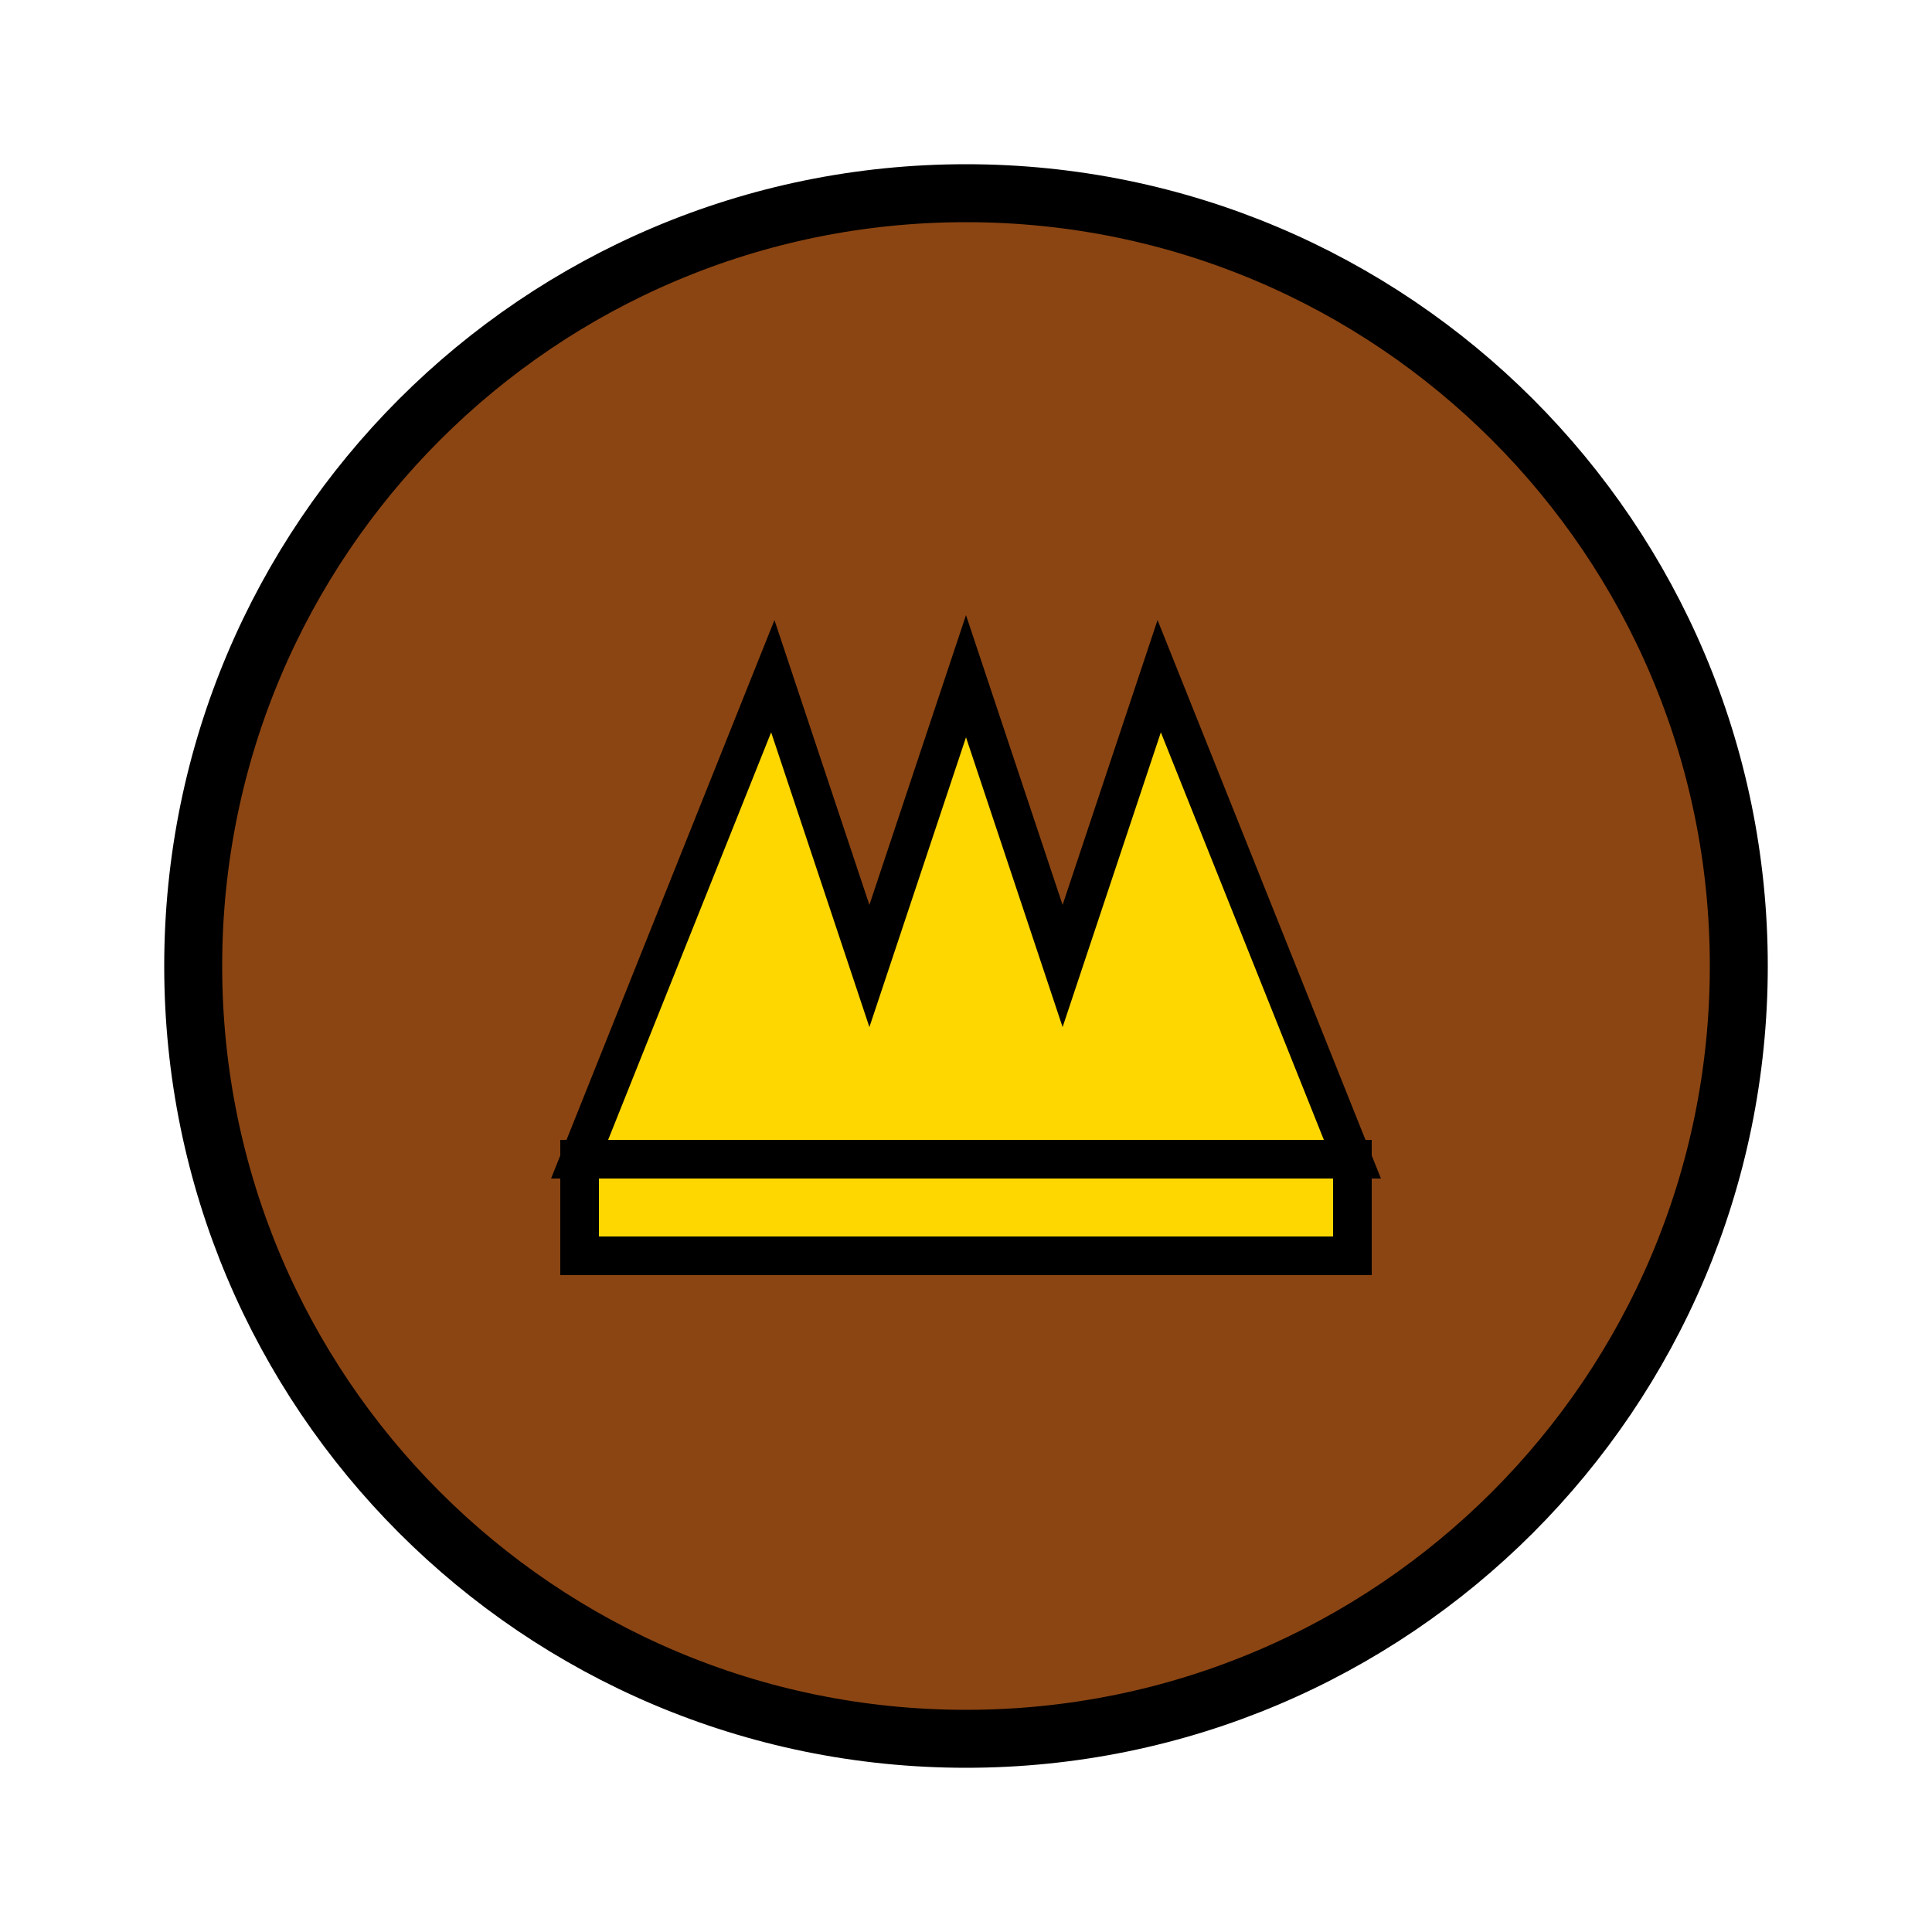
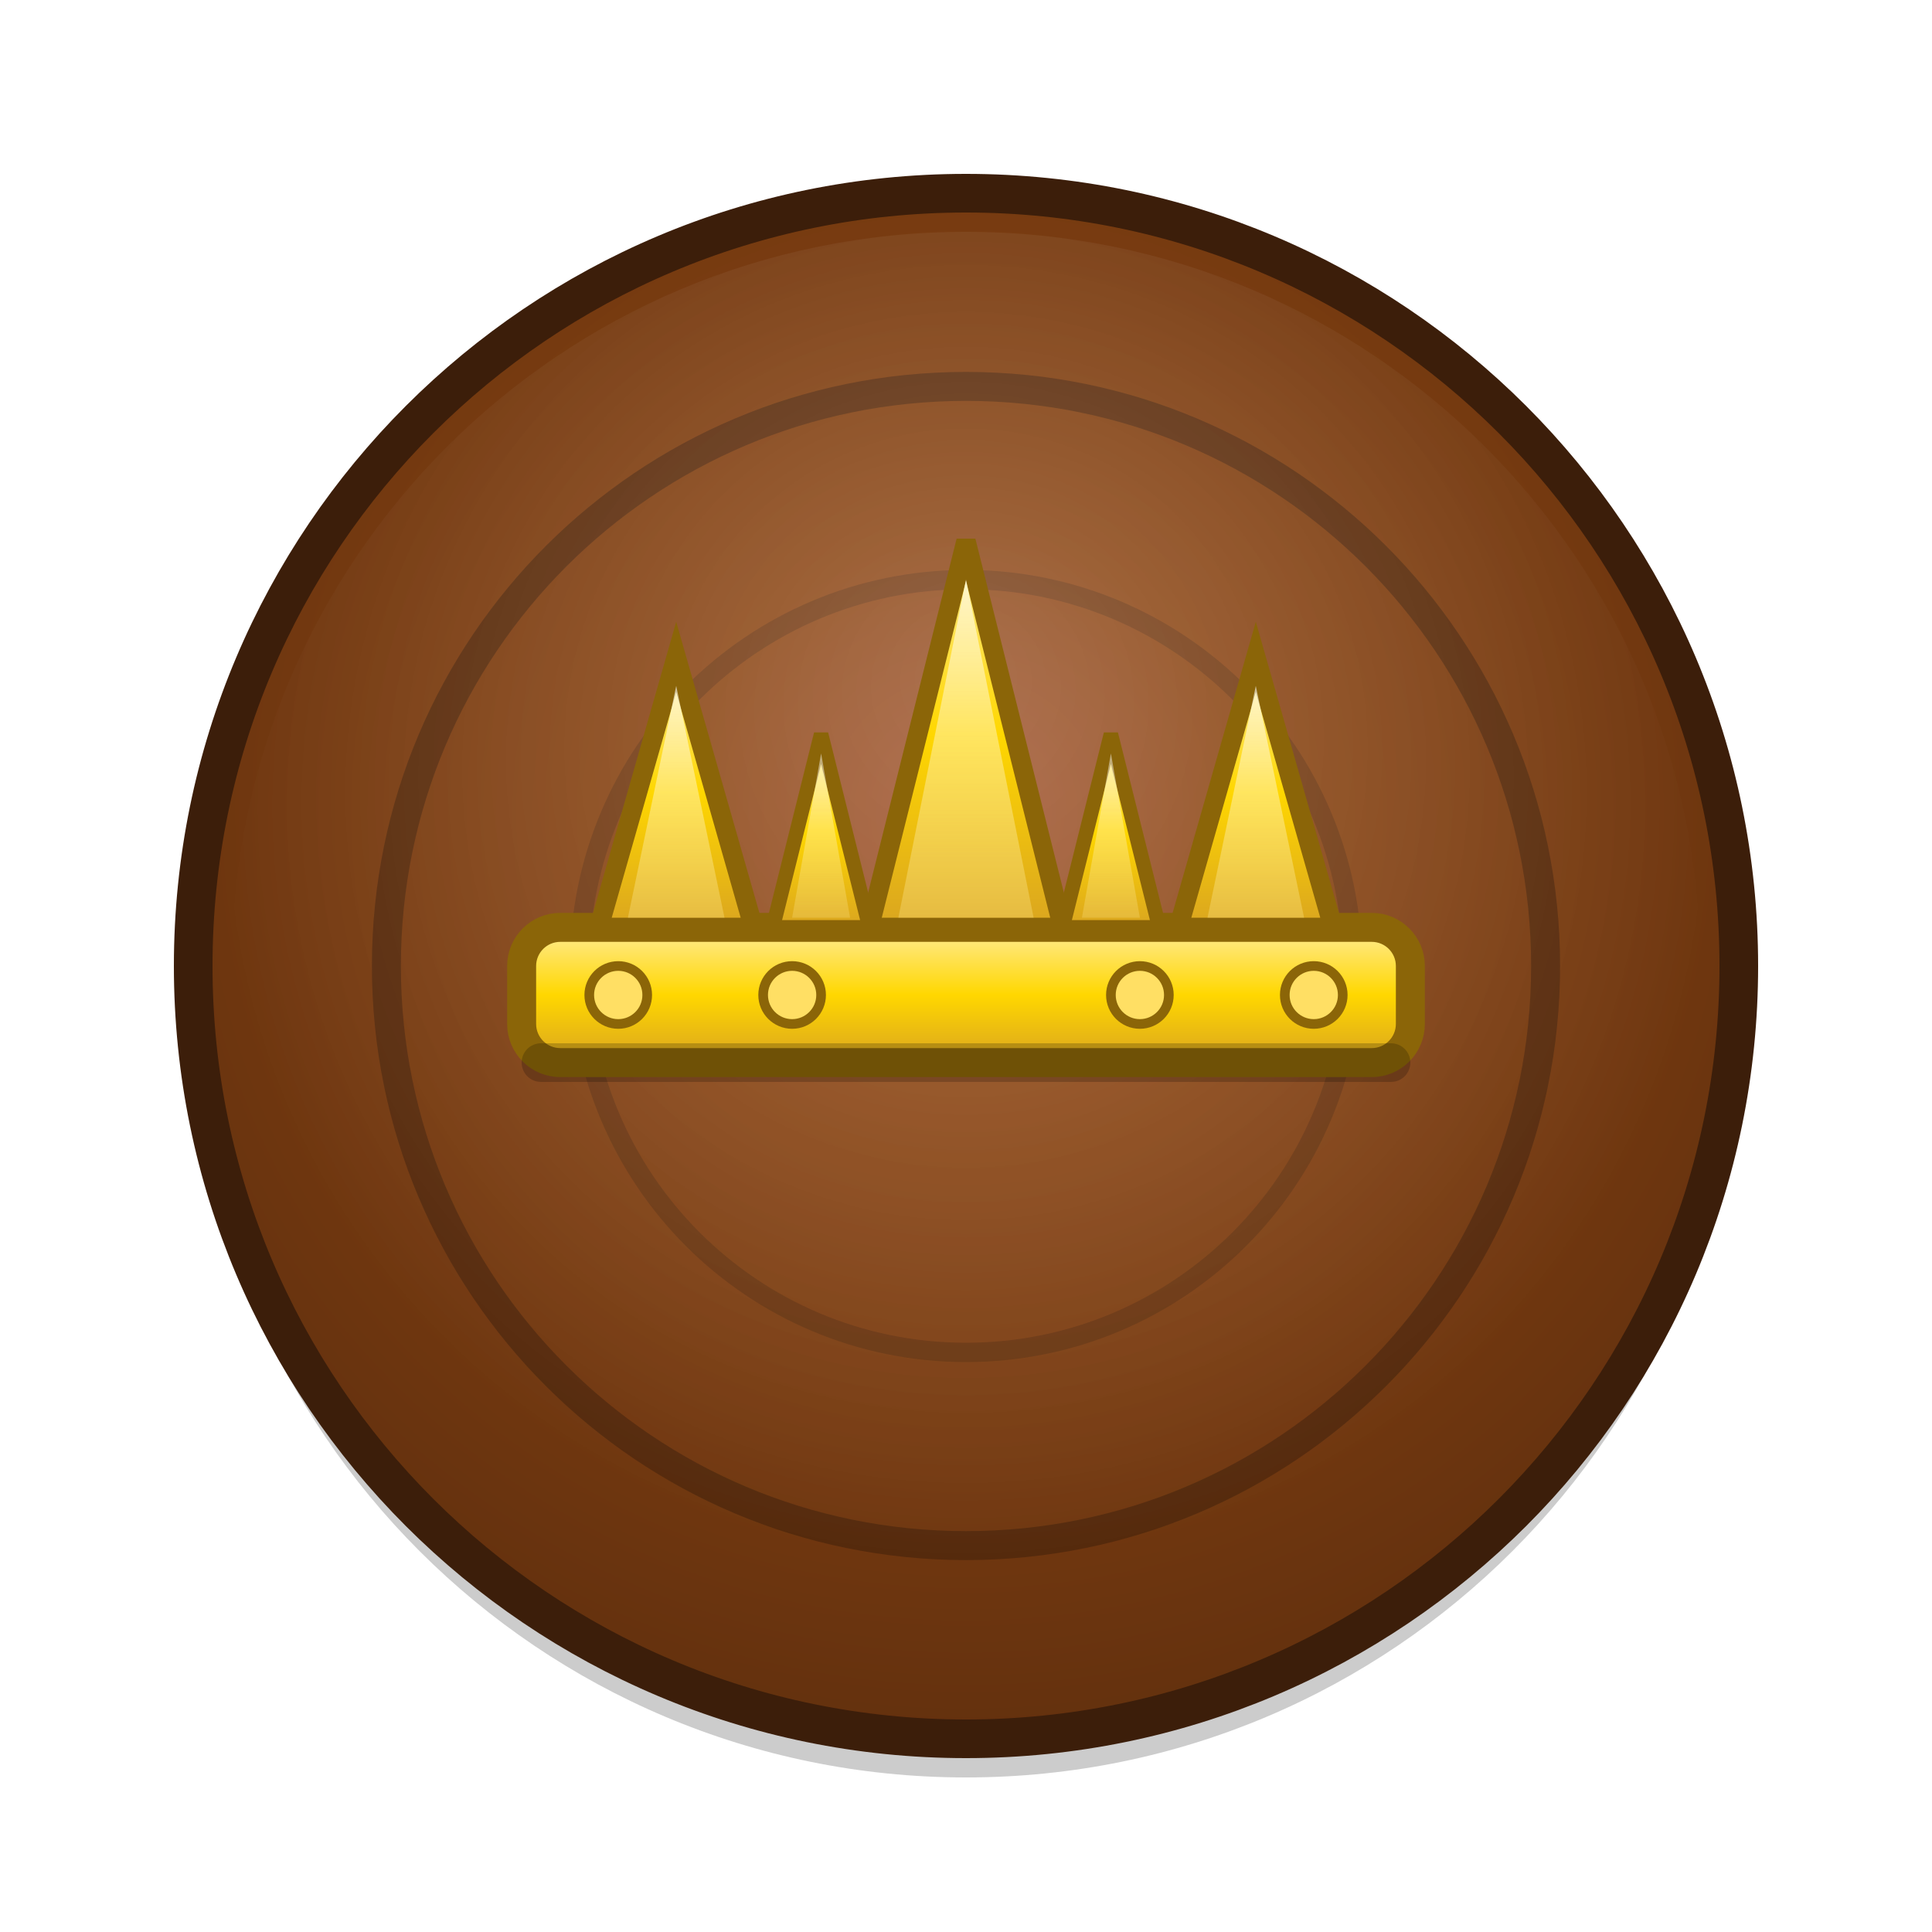
<svg xmlns="http://www.w3.org/2000/svg" viewBox="0 0 100 100">
-   <circle cx="50" cy="50" r="40" fill="saddlebrown" stroke="black" stroke-width="3" />
-   <polygon points="30,60 40,35 45,50 50,35 55,50 60,35 70,60" fill="gold" stroke="black" stroke-width="2" />
-   <rect x="30" y="60" width="40" height="5" fill="gold" stroke="black" stroke-width="2" />
+   <defs>
+     <radialGradient id="checkerBodyGradientKing" cx="50%" cy="40%" r="60%" fx="50%" fy="40%">
+       <stop offset="0%" style="stop-color:rgb(160,82,45);stop-opacity:1" />
+       <stop offset="30%" style="stop-color:rgb(139,69,19);stop-opacity:1" />
+       <stop offset="100%" style="stop-color:rgb(100,49,14);stop-opacity:1" />
+     </radialGradient>
+     <radialGradient id="topHighlightKing" cx="50%" cy="40%" r="50%" fx="50%" fy="30%">
+       <stop offset="0%" style="stop-color:white;stop-opacity:0.2" />
+       <stop offset="100%" style="stop-color:white;stop-opacity:0" />
+     </radialGradient>
+     <linearGradient id="goldGradient" x1="0%" y1="0%" x2="0%" y2="100%">
+       <stop offset="0%" style="stop-color:rgb(255,235,150);stop-opacity:1" />
+       <stop offset="50%" style="stop-color:rgb(255,215,0);stop-opacity:1" />
+       <stop offset="100%" style="stop-color:rgb(218,165,32);stop-opacity:1" />
+     </linearGradient>
+     <radialGradient id="jewelGradient" cx="50%" cy="40%" r="50%" fx="60%" fy="35%">
+       <stop offset="0%" style="stop-color:rgb(255,100,100);stop-opacity:1" />
+       <stop offset="100%" style="stop-color:rgb(180,0,0);stop-opacity:1" />
+     </radialGradient>
+     <linearGradient id="goldHighlightGradient" x1="0%" y1="0%" x2="0%" y2="100%">
+       <stop offset="0%" style="stop-color:rgba(255,255,255,0.6)" />
+       <stop offset="100%" style="stop-color:rgba(255,235,150,0.3)" />
+     </linearGradient>
+   </defs>
+   <g id="king-checker">
+     <circle cx="50" cy="52" r="40" fill="rgba(0,0,0,0.2)" />
+     <circle cx="50" cy="50" r="40" fill="url(#checkerBodyGradientKing)" stroke="rgb(60,30,10)" stroke-width="2" />
+     <circle cx="50" cy="50" r="30" fill="none" stroke="rgba(60,30,10,0.5)" stroke-width="1.5" />
+     <circle cx="50" cy="50" r="20" fill="none" stroke="rgba(60,30,10,0.3)" stroke-width="1" />
+     <circle cx="50" cy="50" r="38" fill="url(#topHighlightKing)" />
+     <g id="crown" transform="translate(0)">
+       <rect x="27" y="48" width="46" height="7" rx="2" ry="2" fill="url(#goldGradient)" stroke="rgb(139,101,8)" stroke-width="1.5" />
+       <rect x="27" y="54" width="46" height="2" rx="1" ry="1" fill="rgba(0,0,0,0.2)" />
+       <polygon points="50,28 45,48 55,48" fill="url(#goldGradient)" stroke="rgb(139,101,8)" stroke-width="1" />
+       <polygon points="50,30 46.5,47.5 53.5,47.5" fill="url(#goldHighlightGradient)" />
+       <polygon points="35,34 31,48 39,48" fill="url(#goldGradient)" stroke="rgb(139,101,8)" stroke-width="1" />
+       <polygon points="35,35.5 32.5,47.5 37.5,47.5" fill="url(#goldHighlightGradient)" />
+       <polygon points="65,34 61,48 69,48" fill="url(#goldGradient)" stroke="rgb(139,101,8)" stroke-width="1" />
+       <polygon points="65,35.5 62.5,47.5 67.5,47.5" fill="url(#goldHighlightGradient)" />
+       <polygon points="42.5,38 40,48 45,48" fill="url(#goldGradient)" stroke="rgb(139,101,8)" stroke-width="0.75" />
+       <polygon points="42.5,39 41,47.5 44,47.5" fill="url(#goldHighlightGradient)" opacity="0.8" />
+       <polygon points="57.5,38 55,48 60,48" fill="url(#goldGradient)" stroke="rgb(139,101,8)" stroke-width="0.75" />
+       <polygon points="57.5,39 56,47.5 59,47.5" fill="url(#goldHighlightGradient)" opacity="0.8" />
+       <circle cx="32" cy="51.5" r="1.5" fill="rgb(255,223,100)" stroke="rgb(139,101,8)" stroke-width="0.5" />
+       <circle cx="41" cy="51.5" r="1.5" fill="rgb(255,223,100)" stroke="rgb(139,101,8)" stroke-width="0.5" />
+       <circle cx="59" cy="51.5" r="1.5" fill="rgb(255,223,100)" stroke="rgb(139,101,8)" stroke-width="0.5" />
+       <circle cx="68" cy="51.5" r="1.5" fill="rgb(255,223,100)" stroke="rgb(139,101,8)" stroke-width="0.5" />
+     </g>
+   </g>
</svg>
